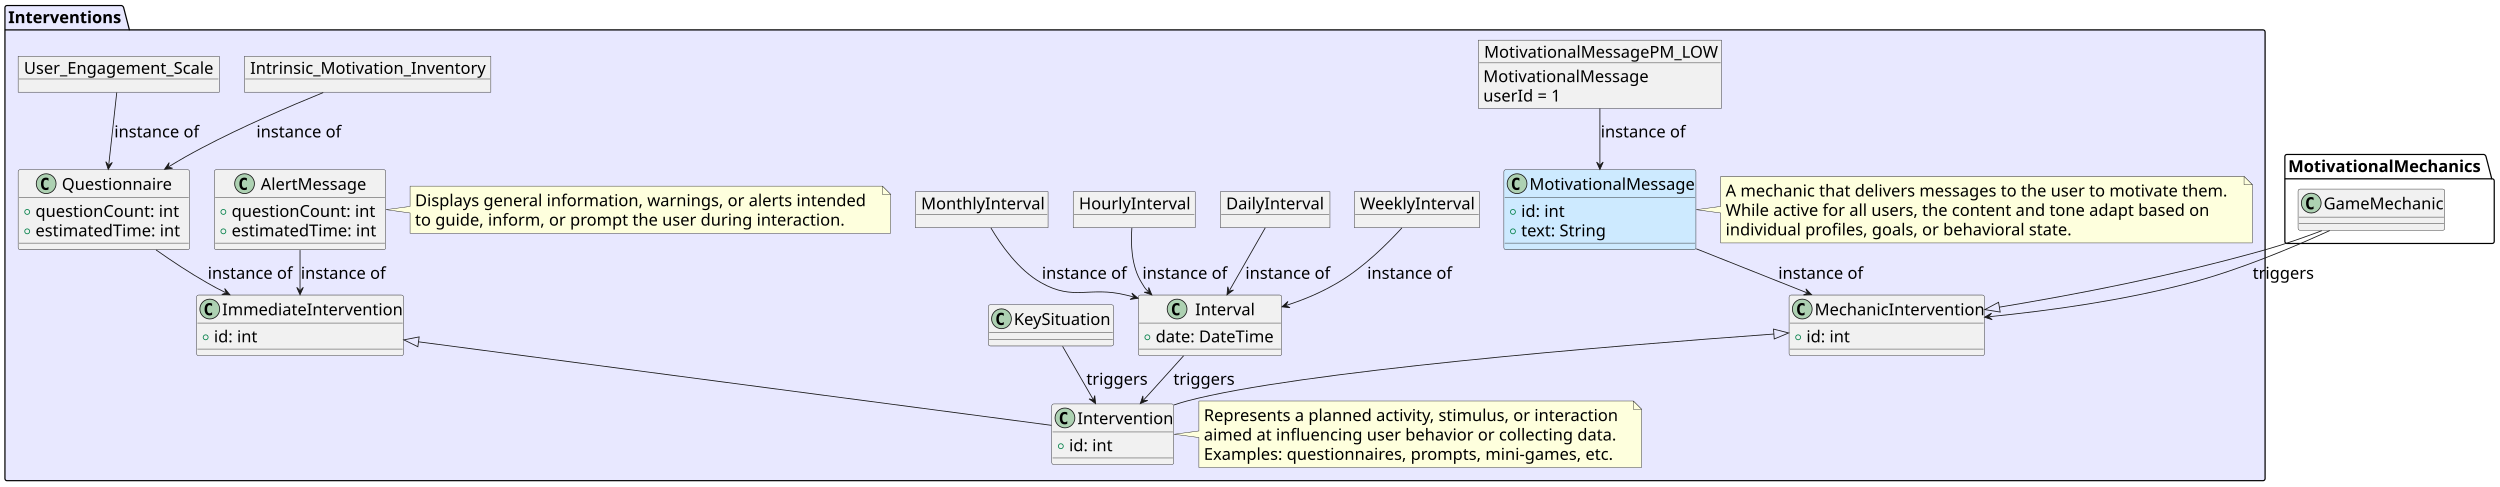
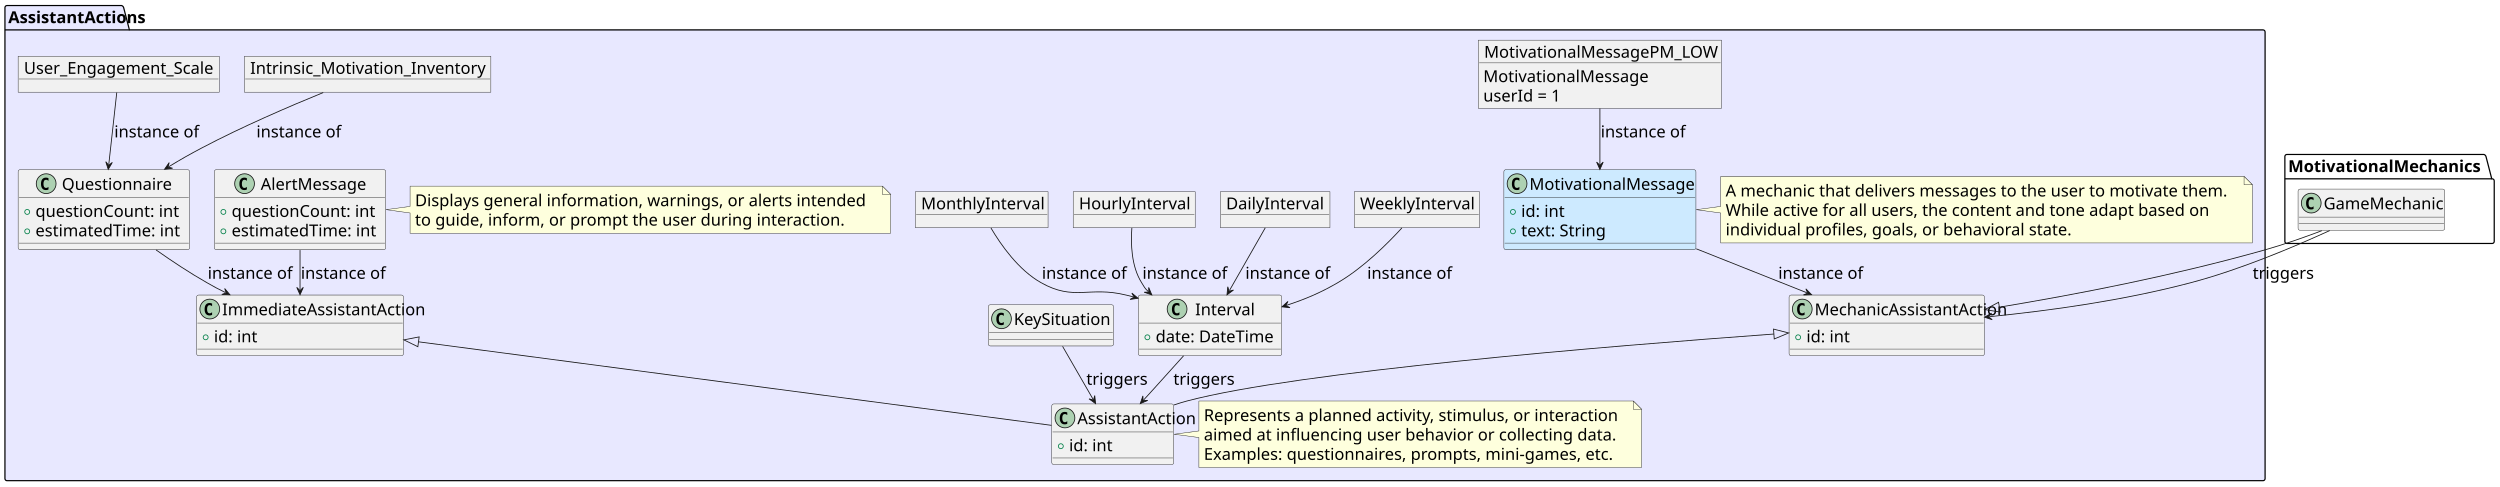
<svg xmlns="http://www.w3.org/2000/svg" contentStyleType="text/css" height="590px" preserveAspectRatio="none" style="width:3033px;height:590px;background:#FFFFFF;" version="1.1" viewBox="0 0 3033 590" width="3033px" zoomAndPan="magnify">
  <defs />
  <g>
-     <g id="cluster_Interventions">
+     <g id="cluster_AssistantActions">
      <path d="M8.5,6.719 L147.5,6.719 A3.75,3.75 0 0 1 150,9.219 L157,36.273 L2745.5,36.273 A2.5,2.5 0 0 1 2748,38.773 L2748,580.659 A2.5,2.5 0 0 1 2745.5,583.159 L8.5,583.159 A2.5,2.5 0 0 1 6,580.659 L6,9.219 A2.5,2.5 0 0 1 8.5,6.719 " fill="#E8E8FF" style="stroke:#000000;stroke-width:1.5;" />
      <line style="stroke:#000000;stroke-width:1.5;" x1="6" x2="157" y1="36.273" y2="36.273" />
-       <text fill="#000000" font-family="sans-serif" font-size="20" font-weight="bold" lengthAdjust="spacing" textLength="138" x="10" y="28.055">Interventions</text>
+       <text fill="#000000" font-family="sans-serif" font-size="20" font-weight="bold" lengthAdjust="spacing" textLength="138" x="10" y="28.055">AssistantActions</text>
    </g>
    <g id="cluster_MotivationalMechanics">
      <path d="M2774.5,187.389 L3013.5,187.389 A3.75,3.75 0 0 1 3016,189.889 L3023,216.943 L3023.5,216.943 A2.5,2.5 0 0 1 3026,219.443 L3026,292.889 A2.5,2.5 0 0 1 3023.5,295.389 L2774.5,295.389 A2.5,2.5 0 0 1 2772,292.889 L2772,189.889 A2.5,2.5 0 0 1 2774.5,187.389 " fill="none" style="stroke:#000000;stroke-width:1.5;" />
      <line style="stroke:#000000;stroke-width:1.5;" x1="2772" x2="3023" y1="216.943" y2="216.943" />
      <text fill="#000000" font-family="sans-serif" font-size="20" font-weight="bold" lengthAdjust="spacing" textLength="238" x="2776" y="208.725">MotivationalMechanics</text>
    </g>
-     <g id="elem_Intervention">
-       <rect codeLine="7" fill="#F1F1F1" height="73.555" id="Intervention" rx="2.5" ry="2.5" style="stroke:#181818;stroke-width:0.5;" width="148" x="1276" y="490.049" />
+     <g id="elem_AssistantAction">
+       <rect codeLine="7" fill="#F1F1F1" height="73.555" id="AssistantAction" rx="2.5" ry="2.5" style="stroke:#181818;stroke-width:0.5;" width="148" x="1276" y="490.049" />
      <ellipse cx="1292" cy="507.049" fill="#ADD1B2" rx="12" ry="12" style="stroke:#181818;stroke-width:1.0;" />
      <path d="M1294.807,514.129 Q1294.123,514.48 1293.371,514.656 Q1292.619,514.832 1291.789,514.832 Q1288.84,514.832 1287.287,512.889 Q1285.734,510.945 1285.734,507.273 Q1285.734,503.592 1287.287,501.648 Q1288.84,499.705 1291.789,499.705 Q1292.619,499.705 1293.381,499.881 Q1294.143,500.057 1294.807,500.408 L1294.807,503.611 Q1294.064,502.928 1293.366,502.61 Q1292.668,502.293 1291.926,502.293 Q1290.344,502.293 1289.538,503.548 Q1288.732,504.803 1288.732,507.273 Q1288.732,509.734 1289.538,510.989 Q1290.344,512.244 1291.926,512.244 Q1292.668,512.244 1293.366,511.927 Q1294.064,511.609 1294.807,510.926 Z " fill="#000000" />
-       <text fill="#000000" font-family="sans-serif" font-size="20" lengthAdjust="spacing" textLength="114" x="1307" y="514.607">Intervention</text>
+       <text fill="#000000" font-family="sans-serif" font-size="20" lengthAdjust="spacing" textLength="114" x="1307" y="514.607">AssistantAction</text>
      <line style="stroke:#181818;stroke-width:0.5;" x1="1277" x2="1423" y1="524.049" y2="524.049" />
      <ellipse cx="1287" cy="541.326" fill="none" rx="3" ry="3" style="stroke:#038048;stroke-width:1.0;" />
      <text fill="#000000" font-family="sans-serif" font-size="20" lengthAdjust="spacing" textLength="56" x="1297" y="547.385">id: int</text>
      <line style="stroke:#181818;stroke-width:0.5;" x1="1277" x2="1423" y1="555.603" y2="555.603" />
    </g>
    <g id="elem_KeySituation">
      <rect fill="#F1F1F1" height="50" id="KeySituation" rx="2.5" ry="2.5" style="stroke:#181818;stroke-width:0.5;" width="152" x="1199" y="369.719" />
      <ellipse cx="1215" cy="386.719" fill="#ADD1B2" rx="12" ry="12" style="stroke:#181818;stroke-width:1.0;" />
      <path d="M1217.807,393.799 Q1217.123,394.15 1216.371,394.326 Q1215.619,394.502 1214.789,394.502 Q1211.84,394.502 1210.287,392.559 Q1208.734,390.615 1208.734,386.943 Q1208.734,383.262 1210.287,381.318 Q1211.84,379.375 1214.789,379.375 Q1215.619,379.375 1216.381,379.551 Q1217.143,379.727 1217.807,380.078 L1217.807,383.281 Q1217.064,382.598 1216.366,382.28 Q1215.668,381.963 1214.926,381.963 Q1213.344,381.963 1212.538,383.218 Q1211.732,384.473 1211.732,386.943 Q1211.732,389.404 1212.538,390.659 Q1213.344,391.914 1214.926,391.914 Q1215.668,391.914 1216.366,391.597 Q1217.064,391.279 1217.807,390.596 Z " fill="#000000" />
      <text fill="#000000" font-family="sans-serif" font-size="20" lengthAdjust="spacing" textLength="118" x="1230" y="394.277">KeySituation</text>
      <line style="stroke:#181818;stroke-width:0.5;" x1="1200" x2="1350" y1="403.719" y2="403.719" />
      <line style="stroke:#181818;stroke-width:0.5;" x1="1200" x2="1350" y1="411.719" y2="411.719" />
    </g>
    <g id="elem_Interval">
      <rect codeLine="70" fill="#F1F1F1" height="73.555" id="Interval" rx="2.5" ry="2.5" style="stroke:#181818;stroke-width:0.5;" width="174" x="1381" y="357.939" />
      <ellipse cx="1428.05" cy="374.939" fill="#ADD1B2" rx="12" ry="12" style="stroke:#181818;stroke-width:1.0;" />
      <path d="M1430.857,382.019 Q1430.173,382.37 1429.421,382.546 Q1428.669,382.722 1427.839,382.722 Q1424.89,382.722 1423.337,380.779 Q1421.784,378.835 1421.784,375.163 Q1421.784,371.482 1423.337,369.538 Q1424.89,367.595 1427.839,367.595 Q1428.669,367.595 1429.431,367.771 Q1430.193,367.947 1430.857,368.298 L1430.857,371.501 Q1430.114,370.818 1429.416,370.5 Q1428.718,370.183 1427.976,370.183 Q1426.394,370.183 1425.588,371.438 Q1424.782,372.693 1424.782,375.163 Q1424.782,377.624 1425.588,378.879 Q1426.394,380.134 1427.976,380.134 Q1428.718,380.134 1429.416,379.817 Q1430.114,379.499 1430.857,378.816 Z " fill="#000000" />
      <text fill="#000000" font-family="sans-serif" font-size="20" lengthAdjust="spacing" textLength="71" x="1449.95" y="382.497">Interval</text>
      <line style="stroke:#181818;stroke-width:0.5;" x1="1382" x2="1554" y1="391.939" y2="391.939" />
      <ellipse cx="1392" cy="409.216" fill="none" rx="3" ry="3" style="stroke:#038048;stroke-width:1.0;" />
      <text fill="#000000" font-family="sans-serif" font-size="20" lengthAdjust="spacing" textLength="147" x="1402" y="415.275">date: DateTime</text>
      <line style="stroke:#181818;stroke-width:0.5;" x1="1382" x2="1554" y1="423.493" y2="423.493" />
    </g>
-     <g id="elem_MechanicIntervention">
-       <rect codeLine="13" fill="#F1F1F1" height="73.555" id="MechanicIntervention" rx="2.5" ry="2.5" style="stroke:#181818;stroke-width:0.5;" width="237" x="2170.5" y="357.939" />
+     <g id="elem_MechanicAssistantAction">
+       <rect codeLine="13" fill="#F1F1F1" height="73.555" id="MechanicAssistantAction" rx="2.5" ry="2.5" style="stroke:#181818;stroke-width:0.5;" width="237" x="2170.5" y="357.939" />
      <ellipse cx="2186.5" cy="374.939" fill="#ADD1B2" rx="12" ry="12" style="stroke:#181818;stroke-width:1.0;" />
      <path d="M2189.307,382.019 Q2188.623,382.37 2187.871,382.546 Q2187.119,382.722 2186.289,382.722 Q2183.34,382.722 2181.787,380.779 Q2180.234,378.835 2180.234,375.163 Q2180.234,371.482 2181.787,369.538 Q2183.34,367.595 2186.289,367.595 Q2187.119,367.595 2187.881,367.771 Q2188.643,367.947 2189.307,368.298 L2189.307,371.501 Q2188.564,370.818 2187.866,370.5 Q2187.168,370.183 2186.426,370.183 Q2184.844,370.183 2184.038,371.438 Q2183.232,372.693 2183.232,375.163 Q2183.232,377.624 2184.038,378.879 Q2184.844,380.134 2186.426,380.134 Q2187.168,380.134 2187.866,379.817 Q2188.564,379.499 2189.307,378.816 Z " fill="#000000" />
-       <text fill="#000000" font-family="sans-serif" font-size="20" lengthAdjust="spacing" textLength="203" x="2201.5" y="382.497">MechanicIntervention</text>
+       <text fill="#000000" font-family="sans-serif" font-size="20" lengthAdjust="spacing" textLength="203" x="2201.5" y="382.497">MechanicAssistantAction</text>
      <line style="stroke:#181818;stroke-width:0.5;" x1="2171.5" x2="2406.5" y1="391.939" y2="391.939" />
      <ellipse cx="2181.5" cy="409.216" fill="none" rx="3" ry="3" style="stroke:#038048;stroke-width:1.0;" />
      <text fill="#000000" font-family="sans-serif" font-size="20" lengthAdjust="spacing" textLength="56" x="2191.5" y="415.275">id: int</text>
      <line style="stroke:#181818;stroke-width:0.5;" x1="2171.5" x2="2406.5" y1="423.493" y2="423.493" />
    </g>
-     <g id="elem_ImmediateIntervention">
-       <rect codeLine="16" fill="#F1F1F1" height="73.555" id="ImmediateIntervention" rx="2.5" ry="2.5" style="stroke:#181818;stroke-width:0.5;" width="251" x="238.5" y="357.939" />
+     <g id="elem_ImmediateAssistantAction">
+       <rect codeLine="16" fill="#F1F1F1" height="73.555" id="ImmediateAssistantAction" rx="2.5" ry="2.5" style="stroke:#181818;stroke-width:0.5;" width="251" x="238.5" y="357.939" />
      <ellipse cx="254.5" cy="374.939" fill="#ADD1B2" rx="12" ry="12" style="stroke:#181818;stroke-width:1.0;" />
      <path d="M257.307,382.019 Q256.623,382.37 255.871,382.546 Q255.119,382.722 254.289,382.722 Q251.34,382.722 249.787,380.779 Q248.234,378.835 248.234,375.163 Q248.234,371.482 249.787,369.538 Q251.34,367.595 254.289,367.595 Q255.119,367.595 255.881,367.771 Q256.643,367.947 257.307,368.298 L257.307,371.501 Q256.565,370.818 255.866,370.5 Q255.168,370.183 254.426,370.183 Q252.844,370.183 252.038,371.438 Q251.232,372.693 251.232,375.163 Q251.232,377.624 252.038,378.879 Q252.844,380.134 254.426,380.134 Q255.168,380.134 255.866,379.817 Q256.565,379.499 257.307,378.816 Z " fill="#000000" />
-       <text fill="#000000" font-family="sans-serif" font-size="20" lengthAdjust="spacing" textLength="217" x="269.5" y="382.497">ImmediateIntervention</text>
+       <text fill="#000000" font-family="sans-serif" font-size="20" lengthAdjust="spacing" textLength="217" x="269.5" y="382.497">ImmediateAssistantAction</text>
      <line style="stroke:#181818;stroke-width:0.5;" x1="239.5" x2="488.5" y1="391.939" y2="391.939" />
      <ellipse cx="249.5" cy="409.216" fill="none" rx="3" ry="3" style="stroke:#038048;stroke-width:1.0;" />
      <text fill="#000000" font-family="sans-serif" font-size="20" lengthAdjust="spacing" textLength="56" x="259.5" y="415.275">id: int</text>
      <line style="stroke:#181818;stroke-width:0.5;" x1="239.5" x2="488.5" y1="423.493" y2="423.493" />
    </g>
    <g id="elem_GMN12">
      <path d="M1454.5,486.499 L1454.5,522.829 L1424.31,526.829 L1454.5,530.829 L1454.5,567.163 A0,0 0 0 0 1454.5,567.163 L1991.5,567.163 A0,0 0 0 0 1991.5,567.163 L1991.5,496.499 L1981.5,486.499 L1454.5,486.499 A0,0 0 0 0 1454.5,486.499 " fill="#FEFFDD" style="stroke:#181818;stroke-width:0.5;" />
      <path d="M1981.5,486.499 L1981.5,496.499 L1991.5,496.499 L1981.5,486.499 " fill="#FEFFDD" style="stroke:#181818;stroke-width:0.5;" />
      <text fill="#000000" font-family="sans-serif" font-size="20" lengthAdjust="spacing" textLength="514" x="1460.5" y="510.835">Represents a planned activity, stimulus, or interaction</text>
      <text fill="#000000" font-family="sans-serif" font-size="20" lengthAdjust="spacing" textLength="510" x="1460.5" y="534.389">aimed at influencing user behavior or collecting data.</text>
      <text fill="#000000" font-family="sans-serif" font-size="20" lengthAdjust="spacing" textLength="516" x="1460.5" y="557.944">Examples: questionnaires, prompts, mini-games, etc.</text>
    </g>
    <g id="elem_Questionnaire">
      <rect codeLine="29" fill="#F1F1F1" height="97.109" id="Questionnaire" rx="2.5" ry="2.5" style="stroke:#181818;stroke-width:0.5;" width="208" x="22" y="205.829" />
      <ellipse cx="56" cy="222.829" fill="#ADD1B2" rx="12" ry="12" style="stroke:#181818;stroke-width:1.0;" />
      <path d="M58.807,229.909 Q58.123,230.26 57.371,230.436 Q56.619,230.612 55.789,230.612 Q52.84,230.612 51.287,228.669 Q49.734,226.725 49.734,223.053 Q49.734,219.372 51.287,217.428 Q52.84,215.485 55.789,215.485 Q56.619,215.485 57.381,215.661 Q58.143,215.837 58.807,216.188 L58.807,219.391 Q58.065,218.708 57.366,218.39 Q56.668,218.073 55.926,218.073 Q54.344,218.073 53.538,219.328 Q52.732,220.583 52.732,223.053 Q52.732,225.514 53.538,226.769 Q54.344,228.024 55.926,228.024 Q56.668,228.024 57.366,227.707 Q58.065,227.389 58.807,226.706 Z " fill="#000000" />
      <text fill="#000000" font-family="sans-serif" font-size="20" lengthAdjust="spacing" textLength="134" x="75" y="230.387">Questionnaire</text>
      <line style="stroke:#181818;stroke-width:0.5;" x1="23" x2="229" y1="239.829" y2="239.829" />
      <ellipse cx="33" cy="257.106" fill="none" rx="3" ry="3" style="stroke:#038048;stroke-width:1.0;" />
      <text fill="#000000" font-family="sans-serif" font-size="20" lengthAdjust="spacing" textLength="177" x="43" y="263.165">questionCount: int</text>
      <ellipse cx="33" cy="280.661" fill="none" rx="3" ry="3" style="stroke:#038048;stroke-width:1.0;" />
      <text fill="#000000" font-family="sans-serif" font-size="20" lengthAdjust="spacing" textLength="181" x="43" y="286.719">estimatedTime: int</text>
      <line style="stroke:#181818;stroke-width:0.5;" x1="23" x2="229" y1="294.938" y2="294.938" />
    </g>
    <g id="elem_AlertMessage">
      <rect codeLine="33" fill="#F1F1F1" height="97.109" id="AlertMessage" rx="2.5" ry="2.5" style="stroke:#181818;stroke-width:0.5;" width="208" x="260" y="205.829" />
      <ellipse cx="296.7" cy="222.829" fill="#ADD1B2" rx="12" ry="12" style="stroke:#181818;stroke-width:1.0;" />
      <path d="M299.507,229.909 Q298.823,230.26 298.071,230.436 Q297.319,230.612 296.489,230.612 Q293.54,230.612 291.987,228.669 Q290.434,226.725 290.434,223.053 Q290.434,219.372 291.987,217.428 Q293.54,215.485 296.489,215.485 Q297.319,215.485 298.081,215.661 Q298.843,215.837 299.507,216.188 L299.507,219.391 Q298.764,218.708 298.066,218.39 Q297.368,218.073 296.626,218.073 Q295.044,218.073 294.238,219.328 Q293.432,220.583 293.432,223.053 Q293.432,225.514 294.238,226.769 Q295.044,228.024 296.626,228.024 Q297.368,228.024 298.066,227.707 Q298.764,227.389 299.507,226.706 Z " fill="#000000" />
      <text fill="#000000" font-family="sans-serif" font-size="20" lengthAdjust="spacing" textLength="128" x="316.3" y="230.387">AlertMessage</text>
      <line style="stroke:#181818;stroke-width:0.5;" x1="261" x2="467" y1="239.829" y2="239.829" />
      <ellipse cx="271" cy="257.106" fill="none" rx="3" ry="3" style="stroke:#038048;stroke-width:1.0;" />
      <text fill="#000000" font-family="sans-serif" font-size="20" lengthAdjust="spacing" textLength="177" x="281" y="263.165">questionCount: int</text>
      <ellipse cx="271" cy="280.661" fill="none" rx="3" ry="3" style="stroke:#038048;stroke-width:1.0;" />
      <text fill="#000000" font-family="sans-serif" font-size="20" lengthAdjust="spacing" textLength="181" x="281" y="286.719">estimatedTime: int</text>
      <line style="stroke:#181818;stroke-width:0.5;" x1="261" x2="467" y1="294.938" y2="294.938" />
    </g>
    <g id="elem_GMN17">
      <path d="M497.5,225.829 L497.5,250.389 L468.17,254.389 L497.5,258.389 L497.5,282.938 A0,0 0 0 0 497.5,282.938 L1080.5,282.938 A0,0 0 0 0 1080.5,282.938 L1080.5,235.829 L1070.5,225.829 L497.5,225.829 A0,0 0 0 0 497.5,225.829 " fill="#FEFFDD" style="stroke:#181818;stroke-width:0.5;" />
      <path d="M1070.5,225.829 L1070.5,235.829 L1080.5,235.829 L1070.5,225.829 " fill="#FEFFDD" style="stroke:#181818;stroke-width:0.5;" />
      <text fill="#000000" font-family="sans-serif" font-size="20" lengthAdjust="spacing" textLength="556" x="503.5" y="250.165">Displays general information, warnings, or alerts intended</text>
      <text fill="#000000" font-family="sans-serif" font-size="20" lengthAdjust="spacing" textLength="531" x="503.5" y="273.719">to guide, inform, or prompt the user during interaction.</text>
    </g>
    <g id="elem_Intrinsic_Motivation_Inventory">
      <rect fill="#F1F1F1" height="43.555" style="stroke:#181818;stroke-width:0.5;" width="299" x="296.5" y="68.279" />
      <text fill="#000000" font-family="sans-serif" font-size="20" lengthAdjust="spacing" textLength="285" x="303.5" y="89.615">Intrinsic_Motivation_Inventory</text>
      <line style="stroke:#181818;stroke-width:0.5;" x1="297.5" x2="594.5" y1="95.833" y2="95.833" />
    </g>
    <g id="elem_User_Engagement_Scale">
      <rect fill="#F1F1F1" height="43.555" style="stroke:#181818;stroke-width:0.5;" width="244" x="22" y="68.279" />
      <text fill="#000000" font-family="sans-serif" font-size="20" lengthAdjust="spacing" textLength="230" x="29" y="89.615">User_Engagement_Scale</text>
      <line style="stroke:#181818;stroke-width:0.5;" x1="23" x2="265" y1="95.833" y2="95.833" />
    </g>
    <g id="elem_MotivationalMessage">
      <rect codeLine="52" fill="#CDEAFF" height="97.109" id="MotivationalMessage" rx="2.5" ry="2.5" style="stroke:#181818;stroke-width:0.5;" width="233" x="1824.5" y="205.829" />
      <ellipse cx="1840.5" cy="222.829" fill="#ADD1B2" rx="12" ry="12" style="stroke:#181818;stroke-width:1.0;" />
      <path d="M1843.307,229.909 Q1842.623,230.26 1841.871,230.436 Q1841.119,230.612 1840.289,230.612 Q1837.34,230.612 1835.787,228.669 Q1834.234,226.725 1834.234,223.053 Q1834.234,219.372 1835.787,217.428 Q1837.34,215.485 1840.289,215.485 Q1841.119,215.485 1841.881,215.661 Q1842.643,215.837 1843.307,216.188 L1843.307,219.391 Q1842.564,218.708 1841.866,218.39 Q1841.168,218.073 1840.426,218.073 Q1838.844,218.073 1838.038,219.328 Q1837.232,220.583 1837.232,223.053 Q1837.232,225.514 1838.038,226.769 Q1838.844,228.024 1840.426,228.024 Q1841.168,228.024 1841.866,227.707 Q1842.564,227.389 1843.307,226.706 Z " fill="#000000" />
      <text fill="#000000" font-family="sans-serif" font-size="20" lengthAdjust="spacing" textLength="199" x="1855.5" y="230.387">MotivationalMessage</text>
      <line style="stroke:#181818;stroke-width:0.5;" x1="1825.5" x2="2056.5" y1="239.829" y2="239.829" />
      <ellipse cx="1835.5" cy="257.106" fill="none" rx="3" ry="3" style="stroke:#038048;stroke-width:1.0;" />
      <text fill="#000000" font-family="sans-serif" font-size="20" lengthAdjust="spacing" textLength="56" x="1845.5" y="263.165">id: int</text>
      <ellipse cx="1835.5" cy="280.661" fill="none" rx="3" ry="3" style="stroke:#038048;stroke-width:1.0;" />
      <text fill="#000000" font-family="sans-serif" font-size="20" lengthAdjust="spacing" textLength="105" x="1845.5" y="286.719">text: String</text>
      <line style="stroke:#181818;stroke-width:0.5;" x1="1825.5" x2="2056.5" y1="294.938" y2="294.938" />
    </g>
    <g id="elem_GMN27">
      <path d="M2087.5,214.049 L2087.5,250.389 L2057.79,254.389 L2087.5,258.389 L2087.5,294.713 A0,0 0 0 0 2087.5,294.713 L2732.5,294.713 A0,0 0 0 0 2732.5,294.713 L2732.5,224.049 L2722.5,214.049 L2087.5,214.049 A0,0 0 0 0 2087.5,214.049 " fill="#FEFFDD" style="stroke:#181818;stroke-width:0.5;" />
      <path d="M2722.5,214.049 L2722.5,224.049 L2732.5,224.049 L2722.5,214.049 " fill="#FEFFDD" style="stroke:#181818;stroke-width:0.5;" />
      <text fill="#000000" font-family="sans-serif" font-size="20" lengthAdjust="spacing" textLength="618" x="2093.5" y="238.385">A mechanic that delivers messages to the user to motivate them.</text>
      <text fill="#000000" font-family="sans-serif" font-size="20" lengthAdjust="spacing" textLength="596" x="2093.5" y="261.939">While active for all users, the content and tone adapt based on</text>
      <text fill="#000000" font-family="sans-serif" font-size="20" lengthAdjust="spacing" textLength="433" x="2093.5" y="285.494">individual profiles, goals, or behavioral state.</text>
    </g>
    <g id="elem_MotivationalMessagePM_LOW">
      <rect fill="#F1F1F1" height="82.664" style="stroke:#181818;stroke-width:0.5;" width="295" x="1793.5" y="48.719" />
      <text fill="#000000" font-family="sans-serif" font-size="20" lengthAdjust="spacing" textLength="281" x="1800.5" y="70.055">MotivationalMessagePM_LOW</text>
      <line style="stroke:#181818;stroke-width:0.5;" x1="1794.5" x2="2087.5" y1="76.273" y2="76.273" />
      <text fill="#000000" font-family="sans-serif" font-size="20" lengthAdjust="spacing" textLength="199" x="1799.5" y="99.609">MotivationalMessage</text>
      <text fill="#000000" font-family="sans-serif" font-size="20" lengthAdjust="spacing" textLength="101" x="1799.5" y="123.164">userId = 1</text>
    </g>
    <g id="elem_DailyInterval">
      <rect fill="#F1F1F1" height="43.555" style="stroke:#181818;stroke-width:0.5;" width="133" x="1480.5" y="232.609" />
      <text fill="#000000" font-family="sans-serif" font-size="20" lengthAdjust="spacing" textLength="119" x="1487.5" y="253.945">DailyInterval</text>
      <line style="stroke:#181818;stroke-width:0.5;" x1="1481.5" x2="1612.5" y1="260.163" y2="260.163" />
    </g>
    <g id="elem_WeeklyInterval">
      <rect fill="#F1F1F1" height="43.555" style="stroke:#181818;stroke-width:0.5;" width="152" x="1643" y="232.609" />
      <text fill="#000000" font-family="sans-serif" font-size="20" lengthAdjust="spacing" textLength="138" x="1650" y="253.945">WeeklyInterval</text>
      <line style="stroke:#181818;stroke-width:0.5;" x1="1644" x2="1794" y1="260.163" y2="260.163" />
    </g>
    <g id="elem_MonthlyInterval">
      <rect fill="#F1F1F1" height="43.555" style="stroke:#181818;stroke-width:0.5;" width="161" x="1110.5" y="232.609" />
      <text fill="#000000" font-family="sans-serif" font-size="20" lengthAdjust="spacing" textLength="147" x="1117.5" y="253.945">MonthlyInterval</text>
      <line style="stroke:#181818;stroke-width:0.5;" x1="1111.5" x2="1270.5" y1="260.163" y2="260.163" />
    </g>
    <g id="elem_HourlyInterval">
      <rect fill="#F1F1F1" height="43.555" style="stroke:#181818;stroke-width:0.5;" width="148" x="1302" y="232.609" />
      <text fill="#000000" font-family="sans-serif" font-size="20" lengthAdjust="spacing" textLength="134" x="1309" y="253.945">HourlyInterval</text>
      <line style="stroke:#181818;stroke-width:0.5;" x1="1303" x2="1449" y1="260.163" y2="260.163" />
    </g>
    <g id="elem_GameMechanic">
      <rect fill="#F1F1F1" height="50" id="GameMechanic" rx="2.5" ry="2.5" style="stroke:#181818;stroke-width:0.5;" width="178" x="2788" y="229.389" />
      <ellipse cx="2804" cy="246.389" fill="#ADD1B2" rx="12" ry="12" style="stroke:#181818;stroke-width:1.0;" />
      <path d="M2806.807,253.469 Q2806.123,253.82 2805.371,253.996 Q2804.619,254.172 2803.789,254.172 Q2800.84,254.172 2799.287,252.229 Q2797.734,250.285 2797.734,246.613 Q2797.734,242.932 2799.287,240.988 Q2800.84,239.045 2803.789,239.045 Q2804.619,239.045 2805.381,239.221 Q2806.143,239.397 2806.807,239.748 L2806.807,242.951 Q2806.064,242.268 2805.366,241.95 Q2804.668,241.633 2803.926,241.633 Q2802.344,241.633 2801.538,242.888 Q2800.732,244.143 2800.732,246.613 Q2800.732,249.074 2801.538,250.329 Q2802.344,251.584 2803.926,251.584 Q2804.668,251.584 2805.366,251.267 Q2806.064,250.949 2806.807,250.266 Z " fill="#000000" />
      <text fill="#000000" font-family="sans-serif" font-size="20" lengthAdjust="spacing" textLength="144" x="2819" y="253.947">GameMechanic</text>
      <line style="stroke:#181818;stroke-width:0.5;" x1="2789" x2="2965" y1="263.389" y2="263.389" />
      <line style="stroke:#181818;stroke-width:0.5;" x1="2789" x2="2965" y1="271.389" y2="271.389" />
    </g>
-     <g id="link_KeySituation_Intervention">
-       <path codeLine="10" d="M1289.11,420.189 C1300.39,439.769 1313.394,462.32 1326.154,484.46 " fill="none" id="KeySituation-to-Intervention" style="stroke:#181818;stroke-width:1.0;" />
+     <g id="link_KeySituation_AssistantAction">
+       <path codeLine="10" d="M1289.11,420.189 C1300.39,439.769 1313.394,462.32 1326.154,484.46 " fill="none" id="KeySituation-to-AssistantAction" style="stroke:#181818;stroke-width:1.0;" />
      <polygon fill="#181818" points="1329.15,489.659,1328.122,479.864,1326.653,485.327,1321.19,483.858,1329.15,489.659" style="stroke:#181818;stroke-width:1.0;" />
      <text fill="#000000" font-family="sans-serif" font-size="20" lengthAdjust="spacing" textLength="74" x="1317.99" y="466.835">triggers</text>
    </g>
-     <g id="link_Interval_Intervention">
-       <path codeLine="11" d="M1435.92,431.649 C1424.6,444.279 1411.77,458.549 1400,471.499 C1394.65,477.379 1393.03,479.181 1387.47,485.231 " fill="none" id="Interval-to-Intervention" style="stroke:#181818;stroke-width:1.0;" />
+     <g id="link_Interval_AssistantAction">
+       <path codeLine="11" d="M1435.92,431.649 C1424.6,444.279 1411.77,458.549 1400,471.499 C1394.65,477.379 1393.03,479.181 1387.47,485.231 " fill="none" id="Interval-to-AssistantAction" style="stroke:#181818;stroke-width:1.0;" />
      <polygon fill="#181818" points="1383.41,489.649,1392.445,485.729,1386.793,485.967,1386.555,480.315,1383.41,489.649" style="stroke:#181818;stroke-width:1.0;" />
      <text fill="#000000" font-family="sans-serif" font-size="20" lengthAdjust="spacing" textLength="74" x="1423.53" y="466.835">triggers</text>
    </g>
-     <g id="link_ImmediateIntervention_Intervention">
-       <path codeLine="20" d="M507.725,414.683 C715.905,442.154 1107.75,493.859 1275.6,516.009 " fill="none" id="ImmediateIntervention-backto-Intervention" style="stroke:#181818;stroke-width:1.0;" />
+     <g id="link_ImmediateAssistantAction_AssistantAction">
+       <path codeLine="20" d="M507.725,414.683 C715.905,442.154 1107.75,493.859 1275.6,516.009 " fill="none" id="ImmediateAssistantAction-backto-AssistantAction" style="stroke:#181818;stroke-width:1.0;" />
      <polygon fill="none" points="489.88,412.329,506.94,420.632,508.51,408.735,489.88,412.329" style="stroke:#181818;stroke-width:1.0;" />
    </g>
-     <g id="link_MechanicIntervention_Intervention">
-       <path codeLine="21" d="M2152.068,405.247 C1951.998,419.827 1574.77,450.749 1440,486.499 C1434.81,487.869 1429.53,489.509 1424.27,491.309 " fill="none" id="MechanicIntervention-backto-Intervention" style="stroke:#181818;stroke-width:1.0;" />
+     <g id="link_MechanicAssistantAction_AssistantAction">
+       <path codeLine="21" d="M2152.068,405.247 C1951.998,419.827 1574.77,450.749 1440,486.499 C1434.81,487.869 1429.53,489.509 1424.27,491.309 " fill="none" id="MechanicAssistantAction-backto-AssistantAction" style="stroke:#181818;stroke-width:1.0;" />
      <polygon fill="none" points="2170.02,403.939,2151.631,399.263,2152.504,411.231,2170.02,403.939" style="stroke:#181818;stroke-width:1.0;" />
    </g>
-     <g id="link_Questionnaire_ImmediateIntervention">
-       <path codeLine="43" d="M189.36,303.229 C208.66,316.839 230.27,331.159 251,342.939 C259.88,347.989 263.971,350.271 273.511,354.941 " fill="none" id="Questionnaire-to-ImmediateIntervention" style="stroke:#181818;stroke-width:1.0;" />
+     <g id="link_Questionnaire_ImmediateAssistantAction">
+       <path codeLine="43" d="M189.36,303.229 C208.66,316.839 230.27,331.159 251,342.939 C259.88,347.989 263.971,350.271 273.511,354.941 " fill="none" id="Questionnaire-to-ImmediateAssistantAction" style="stroke:#181818;stroke-width:1.0;" />
      <polygon fill="#181818" points="278.9,357.579,272.575,350.029,274.409,355.38,269.058,357.214,278.9,357.579" style="stroke:#181818;stroke-width:1.0;" />
      <text fill="#000000" font-family="sans-serif" font-size="20" lengthAdjust="spacing" textLength="104" x="252" y="338.275">instance of</text>
    </g>
-     <g id="link_AlertMessage_ImmediateIntervention">
-       <path codeLine="44" d="M364,303.379 C364,321.169 364,335.029 364,351.589 " fill="none" id="AlertMessage-to-ImmediateIntervention" style="stroke:#181818;stroke-width:1.0;" />
+     <g id="link_AlertMessage_ImmediateAssistantAction">
+       <path codeLine="44" d="M364,303.379 C364,321.169 364,335.029 364,351.589 " fill="none" id="AlertMessage-to-ImmediateAssistantAction" style="stroke:#181818;stroke-width:1.0;" />
      <polygon fill="#181818" points="364,357.589,368,348.589,364,352.589,360,348.589,364,357.589" style="stroke:#181818;stroke-width:1.0;" />
      <text fill="#000000" font-family="sans-serif" font-size="20" lengthAdjust="spacing" textLength="104" x="365" y="338.275">instance of</text>
    </g>
    <g id="link_Intrinsic_Motivation_Inventory_Questionnaire">
      <path codeLine="47" d="M392.13,112.279 C351.08,129.039 293.55,153.789 245,179.389 C230.04,187.269 219.565,193.209 204.765,202.219 " fill="none" id="Intrinsic_Motivation_Inventory-to-Questionnaire" style="stroke:#181818;stroke-width:1.0;" />
      <polygon fill="#181818" points="199.64,205.339,209.407,204.075,203.911,202.739,205.248,197.242,199.64,205.339" style="stroke:#181818;stroke-width:1.0;" />
      <text fill="#000000" font-family="sans-serif" font-size="20" lengthAdjust="spacing" textLength="104" x="311.07" y="166.725">instance of</text>
    </g>
    <g id="link_User_Engagement_Scale_Questionnaire">
      <path codeLine="50" d="M141.65,112.279 C139.04,135.819 135.401,168.615 131.971,199.565 " fill="none" id="User_Engagement_Scale-to-Questionnaire" style="stroke:#181818;stroke-width:1.0;" />
      <polygon fill="#181818" points="131.31,205.529,136.277,197.024,131.861,200.559,128.326,196.143,131.31,205.529" style="stroke:#181818;stroke-width:1.0;" />
      <text fill="#000000" font-family="sans-serif" font-size="20" lengthAdjust="spacing" textLength="104" x="138.66" y="166.725">instance of</text>
    </g>
-     <g id="link_MotivationalMessage_MechanicIntervention">
-       <path codeLine="63" d="M2057.85,301.829 C2103.46,319.969 2149.394,338.222 2192.184,355.232 " fill="none" id="MotivationalMessage-to-MechanicIntervention" style="stroke:#181818;stroke-width:1.0;" />
+     <g id="link_MotivationalMessage_MechanicAssistantAction">
+       <path codeLine="63" d="M2057.85,301.829 C2103.46,319.969 2149.394,338.222 2192.184,355.232 " fill="none" id="MotivationalMessage-to-MechanicAssistantAction" style="stroke:#181818;stroke-width:1.0;" />
      <polygon fill="#181818" points="2197.76,357.449,2190.874,350.407,2193.114,355.602,2187.919,357.841,2197.76,357.449" style="stroke:#181818;stroke-width:1.0;" />
      <text fill="#000000" font-family="sans-serif" font-size="20" lengthAdjust="spacing" textLength="104" x="2157.4" y="338.275">instance of</text>
    </g>
    <g id="link_MotivationalMessagePM_LOW_MotivationalMessage">
      <path codeLine="68" d="M1941,131.599 C1941,154.039 1941,176.069 1941,199.579 " fill="none" id="MotivationalMessagePM_LOW-to-MotivationalMessage" style="stroke:#181818;stroke-width:1.0;" />
      <polygon fill="#181818" points="1941,205.579,1945,196.579,1941,200.579,1937,196.579,1941,205.579" style="stroke:#181818;stroke-width:1.0;" />
      <text fill="#000000" font-family="sans-serif" font-size="20" lengthAdjust="spacing" textLength="104" x="1942" y="166.725">instance of</text>
    </g>
    <g id="link_DailyInterval_Interval">
      <path codeLine="75" d="M1535,276.399 C1522.7,297.939 1506.304,326.638 1491.554,352.478 " fill="none" id="DailyInterval-to-Interval" style="stroke:#181818;stroke-width:1.0;" />
      <polygon fill="#181818" points="1488.58,357.689,1496.515,351.856,1491.059,353.346,1489.568,347.89,1488.58,357.689" style="stroke:#181818;stroke-width:1.0;" />
      <text fill="#000000" font-family="sans-serif" font-size="20" lengthAdjust="spacing" textLength="104" x="1510.87" y="338.275">instance of</text>
    </g>
    <g id="link_WeeklyInterval_Interval">
      <path codeLine="78" d="M1700.76,276.539 C1682.77,296.209 1653.59,325.099 1623,342.939 C1602.21,355.069 1583.841,362.868 1560.951,370.378 " fill="none" id="WeeklyInterval-to-Interval" style="stroke:#181818;stroke-width:1.0;" />
      <polygon fill="#181818" points="1555.25,372.249,1565.049,373.244,1560.001,370.69,1562.554,365.642,1555.25,372.249" style="stroke:#181818;stroke-width:1.0;" />
      <text fill="#000000" font-family="sans-serif" font-size="20" lengthAdjust="spacing" textLength="104" x="1658.68" y="338.275">instance of</text>
    </g>
    <g id="link_MonthlyInterval_Interval">
      <path codeLine="81" d="M1202.21,276.559 C1214.31,297.139 1235.57,327.469 1263,342.939 C1303.29,365.669 1321.08,346.899 1366,357.939 C1370.83,359.129 1369.983,358.794 1374.933,360.214 " fill="none" id="MonthlyInterval-to-Interval" style="stroke:#181818;stroke-width:1.0;" />
      <polygon fill="#181818" points="1380.7,361.869,1373.152,355.542,1375.894,360.49,1370.946,363.232,1380.7,361.869" style="stroke:#181818;stroke-width:1.0;" />
      <text fill="#000000" font-family="sans-serif" font-size="20" lengthAdjust="spacing" textLength="104" x="1264" y="338.275">instance of</text>
    </g>
    <g id="link_HourlyInterval_Interval">
      <path codeLine="84" d="M1373.17,276.529 C1371.75,295.389 1372.46,323.029 1385,342.939 C1388.42,348.369 1388.299,349.188 1393.029,353.658 " fill="none" id="HourlyInterval-to-Interval" style="stroke:#181818;stroke-width:1.0;" />
      <polygon fill="#181818" points="1397.39,357.779,1393.596,348.69,1393.756,354.344,1388.101,354.504,1397.39,357.779" style="stroke:#181818;stroke-width:1.0;" />
      <text fill="#000000" font-family="sans-serif" font-size="20" lengthAdjust="spacing" textLength="104" x="1386" y="338.275">instance of</text>
    </g>
-     <g id="link_GameMechanic_MechanicIntervention">
-       <path codeLine="87" d="M2816.81,279.879 C2795.06,288.119 2770.16,296.869 2747,303.389 C2633.48,335.319 2518.817,357.179 2425.637,372.659 " fill="none" id="GameMechanic-to-MechanicIntervention" style="stroke:#181818;stroke-width:1.0;" />
+     <g id="link_GameMechanic_MechanicAssistantAction">
+       <path codeLine="87" d="M2816.81,279.879 C2795.06,288.119 2770.16,296.869 2747,303.389 C2633.48,335.319 2518.817,357.179 2425.637,372.659 " fill="none" id="GameMechanic-to-MechanicAssistantAction" style="stroke:#181818;stroke-width:1.0;" />
      <polygon fill="none" points="2407.88,375.609,2426.62,378.578,2424.653,366.74,2407.88,375.609" style="stroke:#181818;stroke-width:1.0;" />
    </g>
-     <g id="link_GameMechanic_MechanicIntervention">
-       <path codeLine="88" d="M2826.43,279.709 C2782.79,299.699 2717.58,327.189 2658,342.939 C2575.79,364.679 2486.64,376.892 2413.57,384.202 " fill="none" id="GameMechanic-to-MechanicIntervention-1" style="stroke:#181818;stroke-width:1.0;" />
+     <g id="link_GameMechanic_MechanicAssistantAction">
+       <path codeLine="88" d="M2826.43,279.709 C2782.79,299.699 2717.58,327.189 2658,342.939 C2575.79,364.679 2486.64,376.892 2413.57,384.202 " fill="none" id="GameMechanic-to-MechanicAssistantAction-1" style="stroke:#181818;stroke-width:1.0;" />
      <polygon fill="#181818" points="2407.6,384.799,2416.954,387.883,2412.575,384.301,2416.157,379.923,2407.6,384.799" style="stroke:#181818;stroke-width:1.0;" />
      <text fill="#000000" font-family="sans-serif" font-size="20" lengthAdjust="spacing" textLength="74" x="2732.93" y="338.275">triggers</text>
    </g>
  </g>
</svg>
